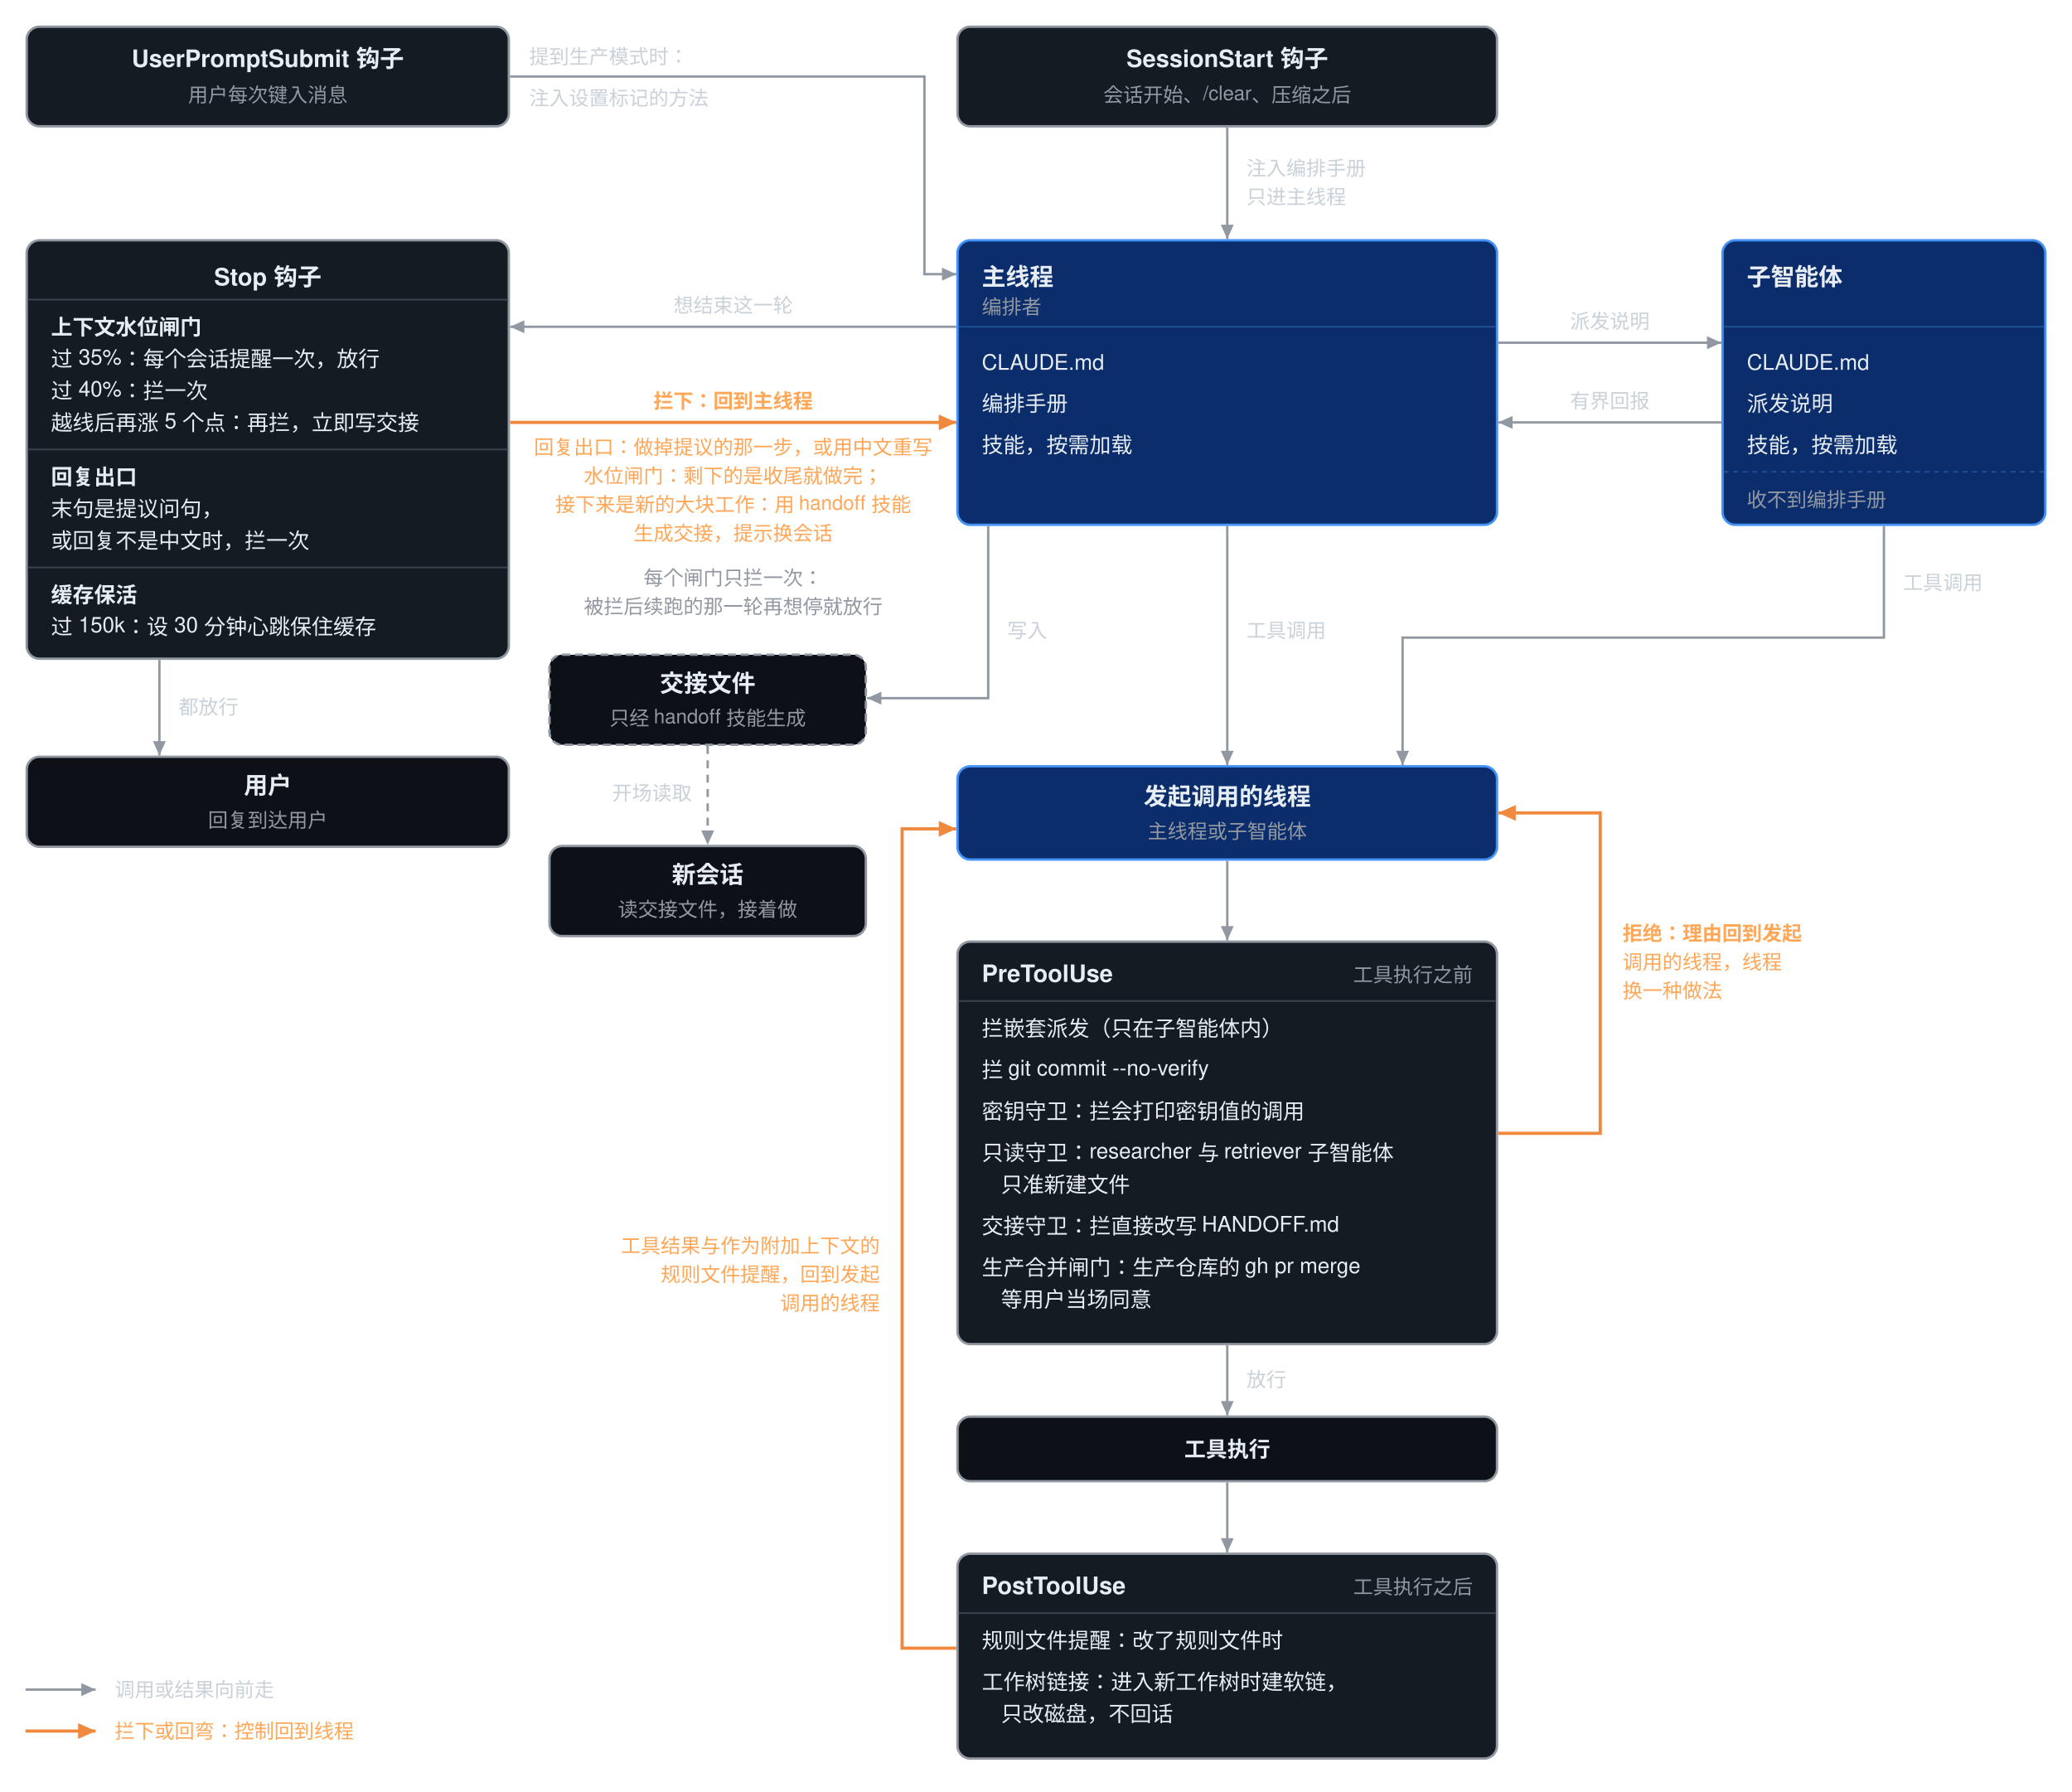
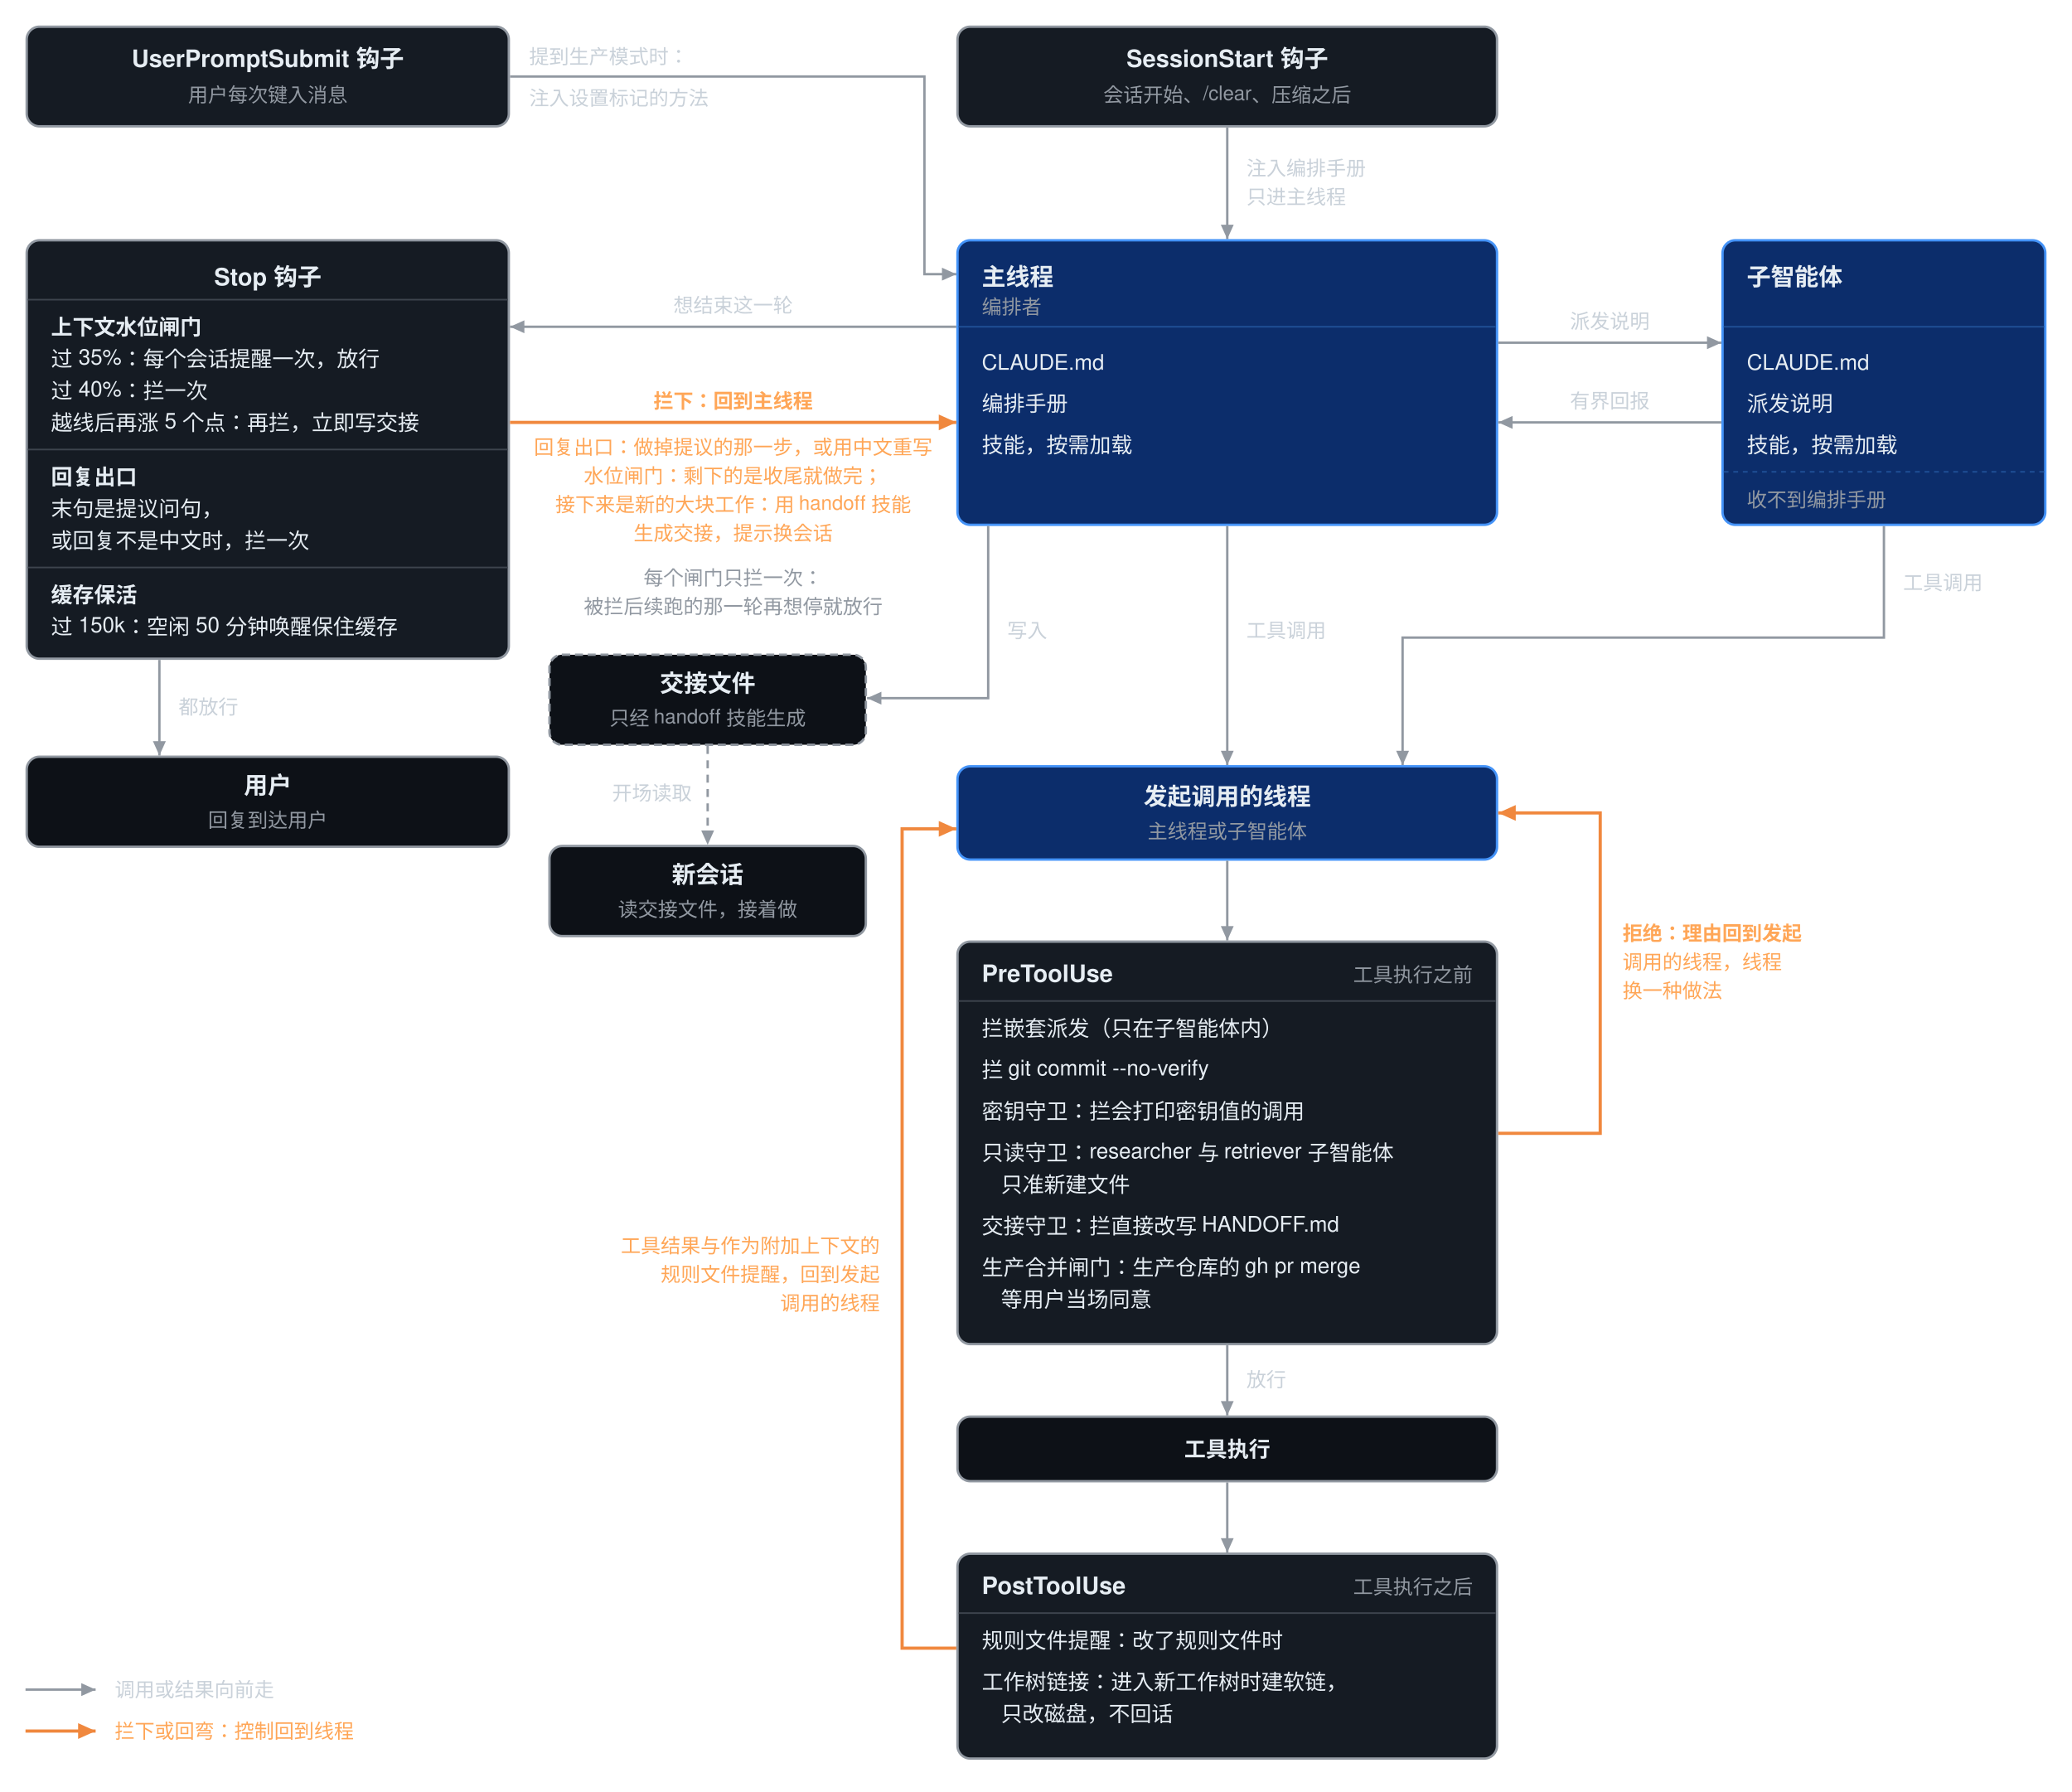
- <svg xmlns="http://www.w3.org/2000/svg" width="1300" height="1124" viewBox="0 0 1300 1124" role="img" aria-label="架构图，画的是一轮工作怎样运行。会话开始、/clear 与压缩之后，SessionStart 钩子把编排手册注入主线程，子智能体收不到。用户本人键入的消息提到生产模式时，UserPromptSubmit 钩子给主线程注入一句说明，讲怎样设置与查看仓库的生产标记。主线程向子智能体发出派发说明，子智能体交回有界回报。两条线程的每次工具调用在工具执行之前都经过 PreToolUse：子智能体内的嵌套派发、git commit --no-verify、会打印密钥值的调用、直接改写 HANDOFF.md，以及 researcher 或 retriever 子智能体改动、移动或删除已有文件的操作都被拒绝，researcher 与 retriever 子智能体读文件、跑命令与新建文件都放行；在标成生产的仓库里执行 gh pr merge，要等用户当场同意才执行；拒绝理由回到发起调用的线程，线程换一种做法；放行的调用交给工具执行。工具执行之后，PostToolUse 在改了规则文件时把规则文件提醒作为附加上下文送回发起调用的线程，在进入新工作树时把主检出目录中的 CLAUDE.md、node_modules 与 .env* 软链进这个工作树，不回话。主线程想结束这一轮时经过 Stop 钩子，都放行则这一轮结束。上下文水位闸门过 35% 时每个会话提醒一次并放行，没有会话暂存目录时则每轮提醒，过 40% 拦一次，此后以上次拦截时的水位为基准，每再涨 5 个百分点就再拦一次；回复出口在回复末句是提议问句时拦一次，仅 zh/ 副本的安装里，较长的回复主要不是中文时也拦一次；缓存保活在主线程上下文达到 150,000 词元且没有仍有效的保活时拦一次，主线程随后设一个每 30 分钟一次的重复任务，用户离开期间提示词缓存因此不过期。拦下都回到主线程。被回复出口拦下，主线程要么直接把提议的那一步做掉，要么在确实需要用户拍板时按背景、各选项的后果与推荐的格式重新提问，因语言被拦时用中文重写。被水位闸门第一次拦下，已有上下文能做完的收尾就做完，接下来是新的大块工作时用 handoff 技能生成交接文件，提示用户换新会话；此后每次再被拦都立即生成交接文件。新会话读交接文件接着做。所有 Stop 钩子都不会拦刚被拦下而续跑的那一轮，所以这一轮再想停就放行。" font-family="system-ui, -apple-system, 'Segoe UI', Helvetica, Arial, sans-serif">
+ <svg xmlns="http://www.w3.org/2000/svg" width="1300" height="1124" viewBox="0 0 1300 1124" role="img" aria-label="架构图，画的是一轮工作怎样运行。会话开始、/clear 与压缩之后，SessionStart 钩子把编排手册注入主线程，子智能体收不到。用户本人键入的消息提到生产模式时，UserPromptSubmit 钩子给主线程注入一句说明，讲怎样设置与查看仓库的生产标记。主线程向子智能体发出派发说明，子智能体交回有界回报。两条线程的每次工具调用在工具执行之前都经过 PreToolUse：子智能体内的嵌套派发、git commit --no-verify、会打印密钥值的调用、直接改写 HANDOFF.md，以及 researcher 或 retriever 子智能体改动、移动或删除已有文件的操作都被拒绝，researcher 与 retriever 子智能体读文件、跑命令与新建文件都放行；在标成生产的仓库里执行 gh pr merge，要等用户当场同意才执行；拒绝理由回到发起调用的线程，线程换一种做法；放行的调用交给工具执行。工具执行之后，PostToolUse 在改了规则文件时把规则文件提醒作为附加上下文送回发起调用的线程，在进入新工作树时把主检出目录中的 CLAUDE.md、node_modules 与 .env* 软链进这个工作树，不回话。主线程想结束这一轮时经过 Stop 钩子，都放行则这一轮结束。上下文水位闸门过 35% 时每个会话提醒一次并放行，没有会话暂存目录时则每轮提醒，过 40% 拦一次，此后以上次拦截时的水位为基准，每再涨 5 个百分点就再拦一次；回复出口在回复末句是提议问句时拦一次，仅 zh/ 副本的安装里，较长的回复主要不是中文时也拦一次；主线程上下文达到 150,000 词元后，缓存保活在后台等待，50 分钟里没有新的一轮就唤醒主线程只回一个句点，用户离开期间提示词缓存因此不过期。拦下都回到主线程。被回复出口拦下，主线程要么直接把提议的那一步做掉，要么在确实需要用户拍板时按背景、各选项的后果与推荐的格式重新提问，因语言被拦时用中文重写。被水位闸门第一次拦下，已有上下文能做完的收尾就做完，接下来是新的大块工作时用 handoff 技能生成交接文件，提示用户换新会话；此后每次再被拦都立即生成交接文件。新会话读交接文件接着做。所有 Stop 钩子都不会拦刚被拦下而续跑的那一轮，所以这一轮再想停就放行。" font-family="system-ui, -apple-system, 'Segoe UI', Helvetica, Arial, sans-serif">
  <defs>
    <marker id="arrow" viewBox="0 0 10 10" refX="10" refY="5" markerWidth="9" markerHeight="9" markerUnits="userSpaceOnUse" orient="auto">
      <path d="M0,0.5 L10,5 L0,9.5 z" fill="#9198a1" />
    </marker>
    <marker id="back" viewBox="0 0 10 10" refX="10" refY="5" markerWidth="11" markerHeight="11" markerUnits="userSpaceOnUse" orient="auto">
      <path d="M0,0.5 L10,5 L0,9.5 z" fill="#f0883e" />
    </marker>
  </defs>
  <g id="userpromptsubmit">
    <rect id="ups-box" x="16.75" y="16.75" width="302.5" height="62.5" rx="8" fill="#151b23" stroke="#9198a1" stroke-width="1.5" />
    <text x="168" y="42" font-size="15" font-weight="600" text-anchor="middle" fill="#e6edf3" data-box="ups-box">UserPromptSubmit 钩子</text>
    <text x="168" y="64" font-size="12.5" text-anchor="middle" fill="#9198a1" data-box="ups-box">用户每次键入消息</text>
  </g>
  <path d="M320,48 L580,48 L580,172 L600,172" fill="none" stroke="#9198a1" stroke-width="1.5" marker-end="url(#arrow)" />
  <text x="332" y="40" font-size="12.5" text-anchor="start" fill="#c9d1d9">提到生产模式时：</text>
  <text x="332" y="66" font-size="12.5" text-anchor="start" fill="#c9d1d9">注入设置标记的方法</text>
  <g id="sessionstart">
    <rect id="ss-box" x="600.75" y="16.75" width="338.5" height="62.5" rx="8" fill="#151b23" stroke="#9198a1" stroke-width="1.5" />
    <text x="770" y="42" font-size="15" font-weight="600" text-anchor="middle" fill="#e6edf3" data-box="ss-box">SessionStart 钩子</text>
    <text x="770" y="64" font-size="12.5" text-anchor="middle" fill="#9198a1" data-box="ss-box">会话开始、/clear、压缩之后</text>
  </g>
  <path d="M770,80 L770,150" fill="none" stroke="#9198a1" stroke-width="1.5" marker-end="url(#arrow)" />
  <text x="782" y="110" font-size="12.5" text-anchor="start" fill="#c9d1d9">注入编排手册</text>
  <text x="782" y="128" font-size="12.5" text-anchor="start" fill="#c9d1d9">只进主线程</text>
  <g id="main">
    <rect id="main-box" x="600.75" y="150.75" width="338.5" height="178.5" rx="8" fill="#0c2d6b" stroke="#4493f8" stroke-width="1.5" />
    <text x="616" y="179" font-size="15" font-weight="600" fill="#e6edf3" data-box="main-box">主线程</text>
    <text x="616" y="197" font-size="12.5" fill="#9198a1" data-box="main-box">编排者</text>
    <line x1="601.5" y1="205" x2="938.5" y2="205" stroke="#1f4f96" stroke-width="1" />
    <text x="616" y="232" font-size="13.5" fill="#e6edf3" data-box="main-box">CLAUDE.md</text>
    <text x="616" y="258" font-size="13.5" fill="#e6edf3" data-box="main-box">编排手册</text>
    <text x="616" y="284" font-size="13.5" fill="#e6edf3" data-box="main-box">技能，按需加载</text>
  </g>
  <g id="subagent">
    <rect id="sub-box" x="1080.75" y="150.75" width="202.5" height="178.5" rx="8" fill="#0c2d6b" stroke="#4493f8" stroke-width="1.5" />
    <text x="1096" y="179" font-size="15" font-weight="600" fill="#e6edf3" data-box="sub-box">子智能体</text>
    <line x1="1081.5" y1="205" x2="1282.5" y2="205" stroke="#1f4f96" stroke-width="1" />
    <text x="1096" y="232" font-size="13.5" fill="#e6edf3" data-box="sub-box">CLAUDE.md</text>
    <text x="1096" y="258" font-size="13.5" fill="#e6edf3" data-box="sub-box">派发说明</text>
    <text x="1096" y="284" font-size="13.5" fill="#e6edf3" data-box="sub-box">技能，按需加载</text>
    <line x1="1081.5" y1="296" x2="1282.5" y2="296" stroke="#1f4f96" stroke-width="1" stroke-dasharray="3 3" />
    <text x="1096" y="318" font-size="12.5" fill="#9198a1" data-box="sub-box">收不到编排手册</text>
  </g>
  <path d="M940,215 L1080,215" fill="none" stroke="#9198a1" stroke-width="1.5" marker-end="url(#arrow)" />
  <text x="1010" y="206" font-size="12.5" text-anchor="middle" fill="#c9d1d9">派发说明</text>
  <path d="M1080,265 L940,265" fill="none" stroke="#9198a1" stroke-width="1.5" marker-end="url(#arrow)" />
  <text x="1010" y="256" font-size="12.5" text-anchor="middle" fill="#c9d1d9">有界回报</text>
  <g id="stop">
    <rect id="stop-box" x="16.75" y="150.75" width="302.5" height="262.5" rx="8" fill="#151b23" stroke="#9198a1" stroke-width="1.5" />
    <text x="168" y="179" font-size="15" font-weight="600" text-anchor="middle" fill="#e6edf3" data-box="stop-box">Stop 钩子</text>
    <line x1="17.5" y1="188" x2="318.5" y2="188" stroke="#3d444d" stroke-width="1" />
    <text x="32" y="210" font-size="13.5" font-weight="600" fill="#e6edf3" data-box="stop-box">上下文水位闸门</text>
    <text x="32" y="230" font-size="13.5" fill="#e6edf3" data-box="stop-box">过 35%：每个会话提醒一次，放行</text>
    <text x="32" y="250" font-size="13.5" fill="#e6edf3" data-box="stop-box">过 40%：拦一次</text>
    <text x="32" y="270" font-size="13.5" fill="#e6edf3" data-box="stop-box">越线后再涨 5 个点：再拦，立即写交接</text>
    <line x1="17.5" y1="282" x2="318.5" y2="282" stroke="#3d444d" stroke-width="1" />
    <text x="32" y="304" font-size="13.5" font-weight="600" fill="#e6edf3" data-box="stop-box">回复出口</text>
    <text x="32" y="324" font-size="13.5" fill="#e6edf3" data-box="stop-box">末句是提议问句，</text>
    <text x="32" y="344" font-size="13.5" fill="#e6edf3" data-box="stop-box">或回复不是中文时，拦一次</text>
    <line x1="17.5" y1="356" x2="318.5" y2="356" stroke="#3d444d" stroke-width="1" />
    <text x="32" y="378" font-size="13.5" font-weight="600" fill="#e6edf3" data-box="stop-box">缓存保活</text>
-     <text x="32" y="398" font-size="13.5" fill="#e6edf3" data-box="stop-box">过 150k：设 30 分钟心跳保住缓存</text>
+     <text x="32" y="398" font-size="13.5" fill="#e6edf3" data-box="stop-box">过 150k：空闲 50 分钟唤醒保住缓存</text>
  </g>
  <path d="M600,205 L320,205" fill="none" stroke="#9198a1" stroke-width="1.5" marker-end="url(#arrow)" />
  <text x="460" y="196" font-size="12.5" text-anchor="middle" fill="#c9d1d9">想结束这一轮</text>
  <path d="M320,265 L600,265" fill="none" stroke="#f0883e" stroke-width="2" marker-end="url(#back)" />
  <text x="460" y="256" font-size="12.5" font-weight="600" text-anchor="middle" fill="#ffa657">拦下：回到主线程</text>
  <text x="460" y="285" font-size="12.5" text-anchor="middle" fill="#ffa657">回复出口：做掉提议的那一步，或用中文重写</text>
  <text x="460" y="303" font-size="12.5" text-anchor="middle" fill="#ffa657">水位闸门：剩下的是收尾就做完；</text>
  <text x="460" y="321" font-size="12.5" text-anchor="middle" fill="#ffa657">接下来是新的大块工作：用 handoff 技能</text>
  <text x="460" y="339" font-size="12.5" text-anchor="middle" fill="#ffa657">生成交接，提示换会话</text>
  <text x="460" y="367" font-size="12.5" text-anchor="middle" fill="#9198a1">每个闸门只拦一次：</text>
  <text x="460" y="385" font-size="12.5" text-anchor="middle" fill="#9198a1">被拦后续跑的那一轮再想停就放行</text>
  <path d="M100,414 L100,474" fill="none" stroke="#9198a1" stroke-width="1.5" marker-end="url(#arrow)" />
  <text x="112" y="448" font-size="12.5" text-anchor="start" fill="#c9d1d9">都放行</text>
  <g id="user">
    <rect id="user-box" x="16.75" y="474.75" width="302.5" height="56.5" rx="8" fill="#0d1117" stroke="#9198a1" stroke-width="1.5" />
    <text x="168" y="498" font-size="15" font-weight="600" text-anchor="middle" fill="#e6edf3" data-box="user-box">用户</text>
    <text x="168" y="519" font-size="12.5" text-anchor="middle" fill="#9198a1" data-box="user-box">回复到达用户</text>
  </g>
  <g id="handoff">
    <rect id="handoff-box" x="344.75" y="410.75" width="198.5" height="56.5" rx="8" fill="#0d1117" stroke="#9198a1" stroke-width="1.5" stroke-dasharray="5 3" />
    <text x="444" y="434" font-size="15" font-weight="600" text-anchor="middle" fill="#e6edf3" data-box="handoff-box">交接文件</text>
    <text x="444" y="455" font-size="12.5" text-anchor="middle" fill="#9198a1" data-box="handoff-box">只经 handoff 技能生成</text>
  </g>
  <path d="M620,330 L620,438 L544,438" fill="none" stroke="#9198a1" stroke-width="1.5" marker-end="url(#arrow)" />
  <text x="632" y="400" font-size="12.5" text-anchor="start" fill="#c9d1d9">写入</text>
  <g id="newsession">
    <rect id="new-box" x="344.75" y="530.75" width="198.5" height="56.5" rx="8" fill="#0d1117" stroke="#9198a1" stroke-width="1.5" />
    <text x="444" y="554" font-size="15" font-weight="600" text-anchor="middle" fill="#e6edf3" data-box="new-box">新会话</text>
    <text x="444" y="575" font-size="12.5" text-anchor="middle" fill="#9198a1" data-box="new-box">读交接文件，接着做</text>
  </g>
  <path d="M444,468 L444,530" fill="none" stroke="#9198a1" stroke-width="1.5" stroke-dasharray="5 4" marker-end="url(#arrow)" />
  <text x="434" y="502" font-size="12.5" text-anchor="end" fill="#c9d1d9">开场读取</text>
  <path d="M770,330 L770,480" fill="none" stroke="#9198a1" stroke-width="1.5" marker-end="url(#arrow)" />
  <text x="782" y="400" font-size="12.5" text-anchor="start" fill="#c9d1d9">工具调用</text>
  <path d="M1182,330 L1182,400 L880,400 L880,480" fill="none" stroke="#9198a1" stroke-width="1.5" marker-end="url(#arrow)" />
  <text x="1194" y="370" font-size="12.5" text-anchor="start" fill="#c9d1d9">工具调用</text>
  <g id="caller">
    <rect id="caller-box" x="600.75" y="480.75" width="338.5" height="58.5" rx="8" fill="#0c2d6b" stroke="#4493f8" stroke-width="1.5" />
    <text x="770" y="505" font-size="15" font-weight="600" text-anchor="middle" fill="#e6edf3" data-box="caller-box">发起调用的线程</text>
    <text x="770" y="526" font-size="12.5" text-anchor="middle" fill="#9198a1" data-box="caller-box">主线程或子智能体</text>
  </g>
  <path d="M770,540 L770,590" fill="none" stroke="#9198a1" stroke-width="1.5" marker-end="url(#arrow)" />
  <g id="pre">
    <rect id="pre-box" x="600.75" y="590.75" width="338.5" height="252.5" rx="8" fill="#151b23" stroke="#9198a1" stroke-width="1.5" />
    <text x="616" y="616" font-size="15" font-weight="600" fill="#e6edf3" data-box="pre-box">PreToolUse</text>
    <text x="924" y="616" font-size="12.5" text-anchor="end" fill="#9198a1" data-box="pre-box">工具执行之前</text>
    <line x1="601.5" y1="628" x2="938.5" y2="628" stroke="#3d444d" stroke-width="1" />
    <text x="616" y="650" font-size="13.5" fill="#e6edf3" data-box="pre-box">拦嵌套派发（只在子智能体内）</text>
    <text x="616" y="676" font-size="13.5" fill="#e6edf3" data-box="pre-box">拦 git commit --no-verify</text>
    <text x="616" y="702" font-size="13.5" fill="#e6edf3" data-box="pre-box">密钥守卫：拦会打印密钥值的调用</text>
    <text x="616" y="728" font-size="13.5" fill="#e6edf3" data-box="pre-box">只读守卫：researcher 与 retriever 子智能体</text>
    <text x="628" y="748" font-size="13.5" fill="#e6edf3" data-box="pre-box">只准新建文件</text>
    <text x="616" y="774" font-size="13.5" fill="#e6edf3" data-box="pre-box">交接守卫：拦直接改写 HANDOFF.md</text>
    <text x="616" y="800" font-size="13.5" fill="#e6edf3" data-box="pre-box">生产合并闸门：生产仓库的 gh pr merge</text>
    <text x="628" y="820" font-size="13.5" fill="#e6edf3" data-box="pre-box">等用户当场同意</text>
  </g>
  <path d="M770,844 L770,888" fill="none" stroke="#9198a1" stroke-width="1.5" marker-end="url(#arrow)" />
  <text x="782" y="870" font-size="12.5" text-anchor="start" fill="#c9d1d9">放行</text>
  <g id="tool">
    <rect id="tool-box" x="600.75" y="888.75" width="338.5" height="40.5" rx="8" fill="#0d1117" stroke="#9198a1" stroke-width="1.5" />
    <text x="770" y="914" font-size="13.5" font-weight="600" text-anchor="middle" fill="#e6edf3" data-box="tool-box">工具执行</text>
  </g>
  <path d="M770,930 L770,974" fill="none" stroke="#9198a1" stroke-width="1.5" marker-end="url(#arrow)" />
  <g id="post">
    <rect id="post-box" x="600.75" y="974.75" width="338.5" height="128.5" rx="8" fill="#151b23" stroke="#9198a1" stroke-width="1.5" />
    <text x="616" y="1000" font-size="15" font-weight="600" fill="#e6edf3" data-box="post-box">PostToolUse</text>
    <text x="924" y="1000" font-size="12.5" text-anchor="end" fill="#9198a1" data-box="post-box">工具执行之后</text>
    <line x1="601.5" y1="1012" x2="938.5" y2="1012" stroke="#3d444d" stroke-width="1" />
    <text x="616" y="1034" font-size="13.5" fill="#e6edf3" data-box="post-box">规则文件提醒：改了规则文件时</text>
    <text x="616" y="1060" font-size="13.5" fill="#e6edf3" data-box="post-box">工作树链接：进入新工作树时建软链，</text>
    <text x="628" y="1080" font-size="13.5" fill="#e6edf3" data-box="post-box">只改磁盘，不回话</text>
  </g>
  <path d="M940,711 L1004,711 L1004,510 L940,510" fill="none" stroke="#f0883e" stroke-width="2" marker-end="url(#back)" />
  <text x="1018" y="590" font-size="12.5" font-weight="600" text-anchor="start" fill="#ffa657">拒绝：理由回到发起</text>
  <text x="1018" y="608" font-size="12.5" text-anchor="start" fill="#ffa657">调用的线程，线程</text>
  <text x="1018" y="626" font-size="12.5" text-anchor="start" fill="#ffa657">换一种做法</text>
  <path d="M600,1034 L566,1034 L566,520 L600,520" fill="none" stroke="#f0883e" stroke-width="2" marker-end="url(#back)" />
  <text x="552" y="786" font-size="12.5" text-anchor="end" fill="#ffa657">工具结果与作为附加上下文的</text>
  <text x="552" y="804" font-size="12.5" text-anchor="end" fill="#ffa657">规则文件提醒，回到发起</text>
  <text x="552" y="822" font-size="12.5" text-anchor="end" fill="#ffa657">调用的线程</text>
  <g id="legend">
    <path d="M16,1060 L60,1060" fill="none" stroke="#9198a1" stroke-width="1.5" marker-end="url(#arrow)" />
    <text x="72" y="1064.5" font-size="12.5" fill="#c9d1d9">调用或结果向前走</text>
    <path d="M16,1086 L60,1086" fill="none" stroke="#f0883e" stroke-width="2" marker-end="url(#back)" />
    <text x="72" y="1090.5" font-size="12.5" fill="#ffa657">拦下或回弯：控制回到线程</text>
  </g>
</svg>
